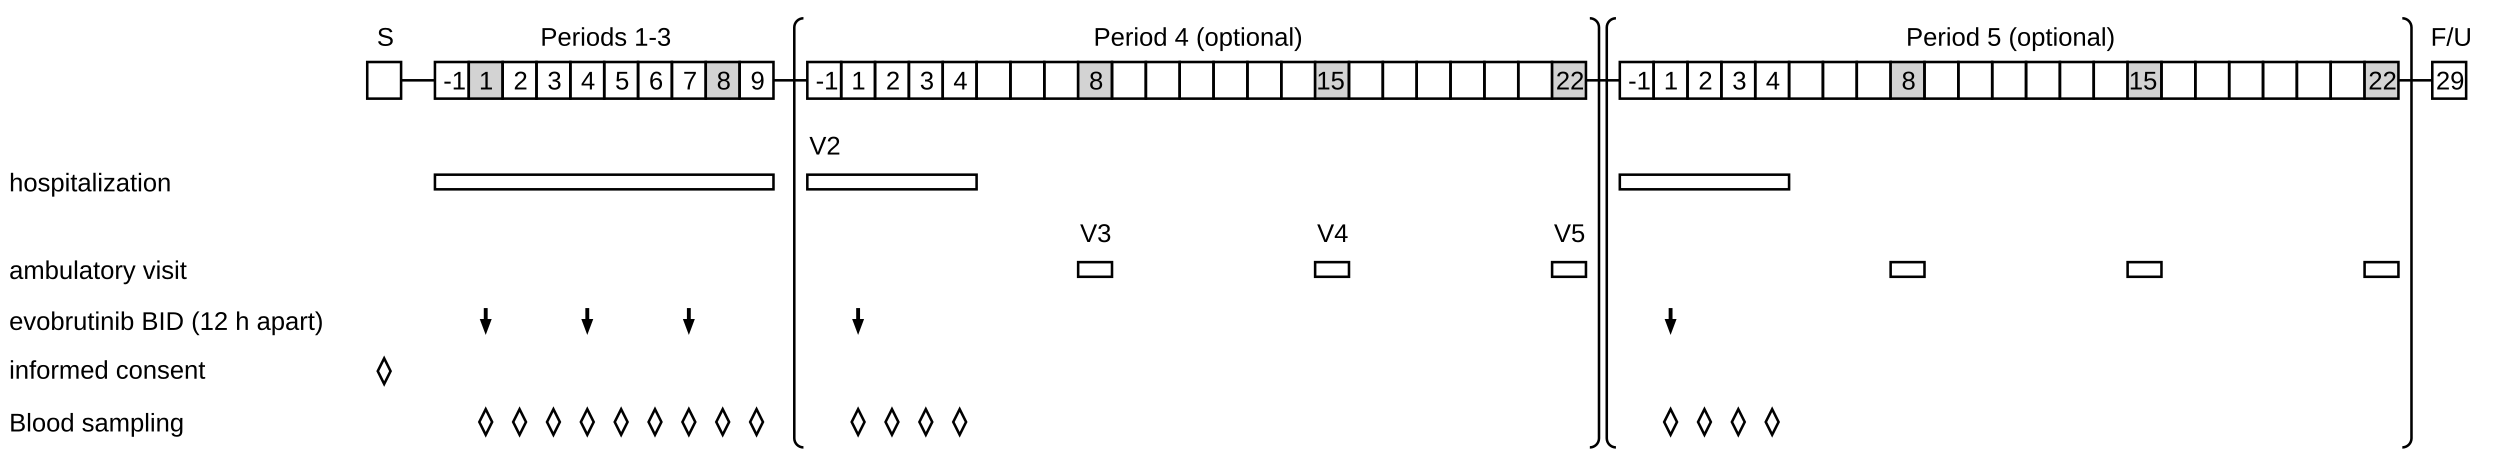
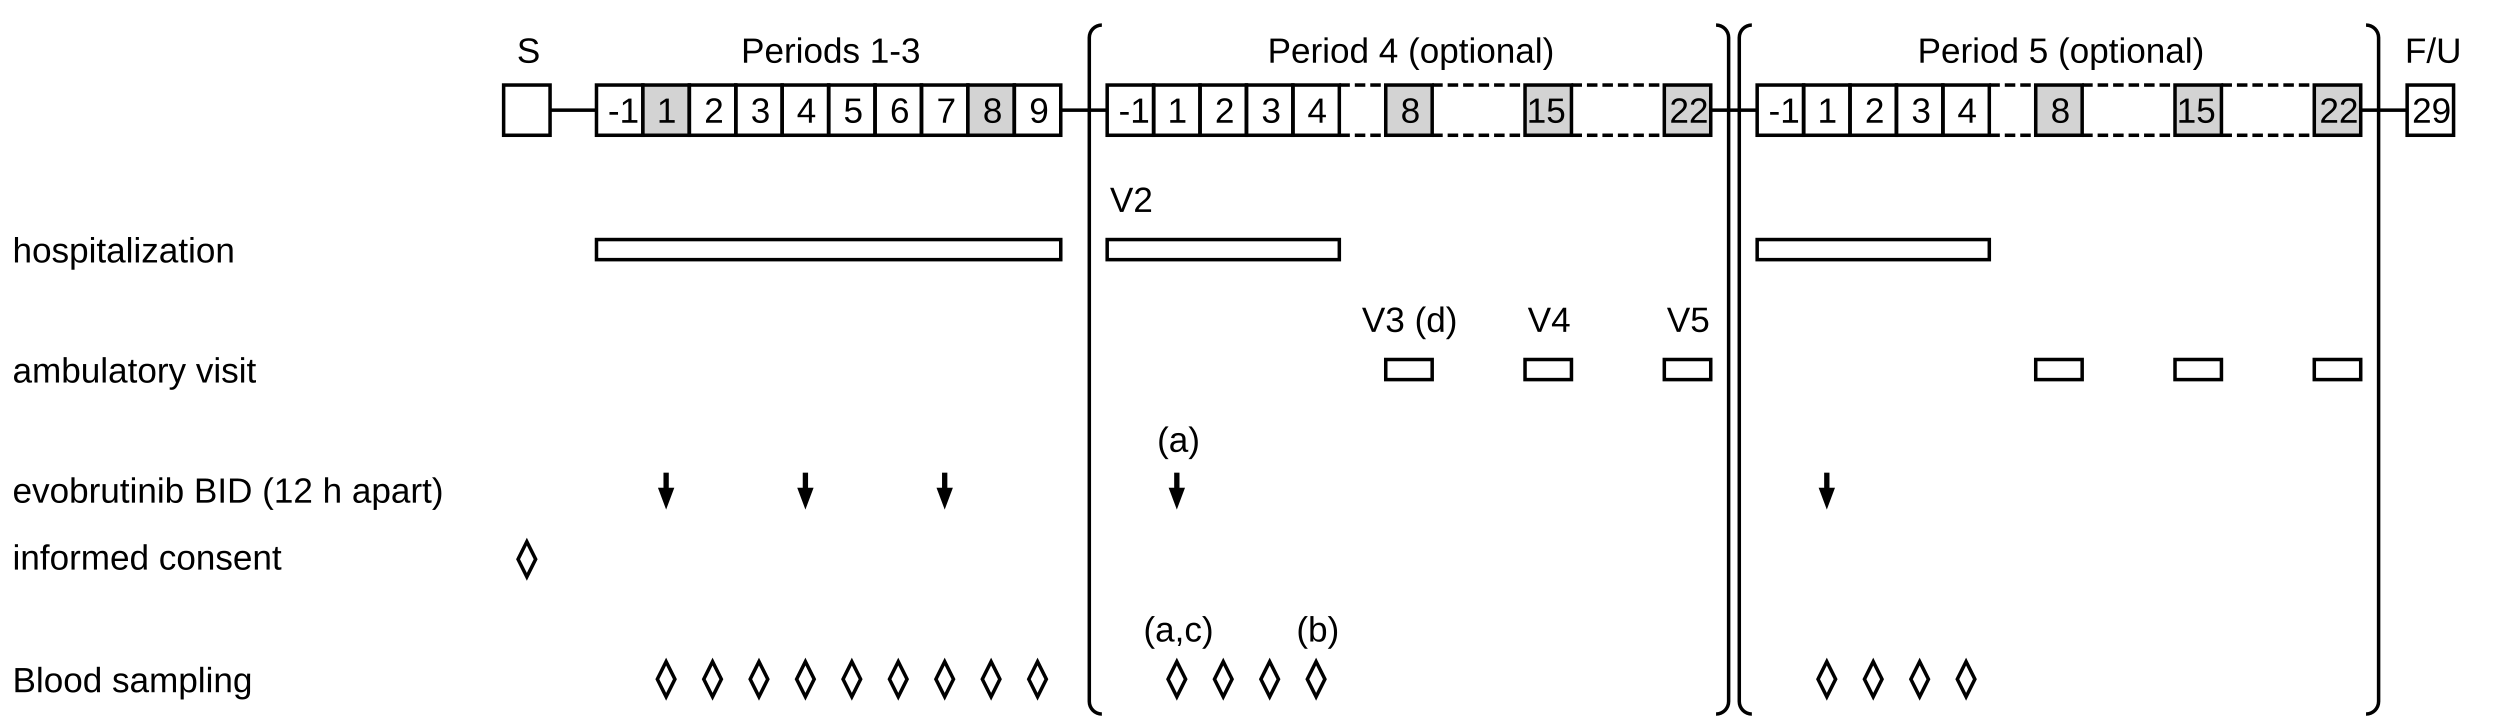
- <svg xmlns="http://www.w3.org/2000/svg" width="1368.06" height="248.72">
+ <svg xmlns="http://www.w3.org/2000/svg" width="997.552" height="288.806">
  <style>text {font-family: Arial; font-size: 14px ;}</style>
-   <path d="M884.273, 10.0 A5.011, 5.011 0 0,0 879.263, 15.011L879.263, 239.82 A5.011, 5.011 0 0,0 884.273 244.831" style="stroke: black; stroke-width:1.4; fill:none" />
-   <path d="M1314.609, 10.0 A5.011, 5.011 0 0,1 1319.62, 15.011L1319.62, 239.82 A5.011, 5.011 0 0,1 1314.609 244.831" style="stroke: black; stroke-width:1.4; fill:none" />
-   <path d="M439.664, 10.0 A5.011, 5.011 0 0,0 434.653, 15.011L434.653, 239.82 A5.011, 5.011 0 0,0 439.664 244.831" style="stroke: black; stroke-width:1.4; fill:none" />
-   <path d="M870.0, 10.0 A5.011, 5.011 0 0,1 875.011, 15.011L875.011, 239.82 A5.011, 5.011 0 0,1 870.0 244.831" style="stroke: black; stroke-width:1.4; fill:none" />
+   <path d="M699.02, 10.0 A5.011, 5.011 0 0,0 694.009, 15.011L694.009, 279.906 A5.011, 5.011 0 0,0 699.02 284.917" style="stroke: black; stroke-width:1.4; fill:none" />
+   <path d="M944.102, 10.0 A5.011, 5.011 0 0,1 949.112, 15.011L949.112, 279.906 A5.011, 5.011 0 0,1 944.102 284.917" style="stroke: black; stroke-width:1.4; fill:none" />
+   <path d="M439.664, 10.0 A5.011, 5.011 0 0,0 434.653, 15.011L434.653, 279.906 A5.011, 5.011 0 0,0 439.664 284.917" style="stroke: black; stroke-width:1.4; fill:none" />
+   <path d="M684.746, 10.0 A5.011, 5.011 0 0,1 689.757, 15.011L689.757, 279.906 A5.011, 5.011 0 0,1 684.746 284.917" style="stroke: black; stroke-width:1.4; fill:none" />
  <text x="206.234" y="25.032">S</text>
  <text x="295.699" y="25.032">Periods 1-3</text>
-   <text x="598.425" y="25.032">Period 4 (optional)</text>
-   <text x="1043.035" y="25.032">Period 5 (optional)</text>
-   <text x="1330.134" y="25.032">F/U</text>
+   <text x="505.798" y="25.032">Period 4 (optional)</text>
+   <text x="765.154" y="25.032">Period 5 (optional)</text>
+   <text x="959.626" y="25.032">F/U</text>
  <rect x="200.96" y="33.932" width="18.525" height="20.043" style="stroke:black;  stroke-width:1.4; fill:none;" />
  <text x="210.223" y="48.964" />
  <line x1="219.485" y1="43.953" x2="238.011" y2="43.953" style="stroke:black; stroke-width:1.4; " />
  <rect x="238.011" y="33.932" width="18.525" height="20.043" style="stroke:black;  stroke-width:1.4; fill:none;" />
  <text x="242.557" y="48.964">-1</text>
  <rect x="256.536" y="33.932" width="18.525" height="20.043" style="stroke:black;  stroke-width:0; fill:lightgray;" />
  <rect x="256.536" y="33.932" width="18.525" height="20.043" style="stroke:black;  stroke-width:1.4; fill:none;" />
  <text x="262.107" y="48.964">1</text>
  <rect x="275.062" y="33.932" width="18.525" height="20.043" style="stroke:black;  stroke-width:1.4; fill:none;" />
  <text x="281.005" y="48.964">2</text>
  <rect x="293.587" y="33.932" width="18.525" height="20.043" style="stroke:black;  stroke-width:1.4; fill:none;" />
  <text x="299.568" y="48.964">3</text>
  <rect x="312.112" y="33.932" width="18.525" height="20.043" style="stroke:black;  stroke-width:1.4; fill:none;" />
  <text x="317.909" y="48.964">4</text>
  <rect x="330.638" y="33.932" width="18.525" height="20.043" style="stroke:black;  stroke-width:1.4; fill:none;" />
  <text x="336.578" y="48.964">5</text>
  <rect x="349.163" y="33.932" width="18.525" height="20.043" style="stroke:black;  stroke-width:1.4; fill:none;" />
  <text x="355.117" y="48.964">6</text>
  <rect x="367.688" y="33.932" width="18.525" height="20.043" style="stroke:black;  stroke-width:1.4; fill:none;" />
  <text x="373.708" y="48.964">7</text>
  <rect x="386.214" y="33.932" width="18.525" height="20.043" style="stroke:black;  stroke-width:0; fill:lightgray;" />
  <rect x="386.214" y="33.932" width="18.525" height="20.043" style="stroke:black;  stroke-width:1.4; fill:none;" />
  <text x="392.175" y="48.964">8</text>
  <rect x="404.739" y="33.932" width="18.525" height="20.043" style="stroke:black;  stroke-width:1.4; fill:none;" />
  <text x="410.707" y="48.964">9</text>
  <line x1="423.265" y1="43.953" x2="441.79" y2="43.953" style="stroke:black; stroke-width:1.4; " />
  <rect x="441.79" y="33.932" width="18.525" height="20.043" style="stroke:black;  stroke-width:1.4; fill:none;" />
  <text x="446.336" y="48.964">-1</text>
  <rect x="460.315" y="33.932" width="18.525" height="20.043" style="stroke:black;  stroke-width:1.4; fill:none;" />
  <text x="465.887" y="48.964">1</text>
  <rect x="478.841" y="33.932" width="18.525" height="20.043" style="stroke:black;  stroke-width:1.4; fill:none;" />
  <text x="484.785" y="48.964">2</text>
  <rect x="497.366" y="33.932" width="18.525" height="20.043" style="stroke:black;  stroke-width:1.4; fill:none;" />
  <text x="503.348" y="48.964">3</text>
  <rect x="515.892" y="33.932" width="18.525" height="20.043" style="stroke:black;  stroke-width:1.4; fill:none;" />
  <text x="521.688" y="48.964">4</text>
-   <rect x="534.417" y="33.932" width="18.525" height="20.043" style="stroke:black;  stroke-width:1.4; fill:none;" />
+   <line x1="534.417" y1="33.932" x2="540.592" y2="33.932" style="stroke:black; stroke-width:1.4; stroke-dasharray: 4.2 4.2" />
+   <line x1="534.417" y1="53.975" x2="540.592" y2="53.975" style="stroke:black; stroke-width:1.4; stroke-dasharray: 4.2 4.2" />
+   <text x="537.505" y="48.964" />
+   <line x1="540.592" y1="33.932" x2="546.767" y2="33.932" style="stroke:black; stroke-width:1.4; stroke-dasharray: 4.2 4.2" />
+   <line x1="540.592" y1="53.975" x2="546.767" y2="53.975" style="stroke:black; stroke-width:1.4; stroke-dasharray: 4.2 4.2" />
  <text x="543.68" y="48.964" />
+   <line x1="546.767" y1="33.932" x2="552.942" y2="33.932" style="stroke:black; stroke-width:1.4; stroke-dasharray: 4.2 4.2" />
+   <line x1="546.767" y1="53.975" x2="552.942" y2="53.975" style="stroke:black; stroke-width:1.4; stroke-dasharray: 4.2 4.2" />
+   <text x="549.855" y="48.964" />
+   <rect x="552.942" y="33.932" width="18.525" height="20.043" style="stroke:black;  stroke-width:0; fill:lightgray;" />
  <rect x="552.942" y="33.932" width="18.525" height="20.043" style="stroke:black;  stroke-width:1.4; fill:none;" />
-   <text x="562.205" y="48.964" />
-   <rect x="571.468" y="33.932" width="18.525" height="20.043" style="stroke:black;  stroke-width:1.4; fill:none;" />
+   <text x="558.903" y="48.964">8</text>
+   <line x1="571.468" y1="33.932" x2="577.643" y2="33.932" style="stroke:black; stroke-width:1.4; stroke-dasharray: 4.2 4.2" />
+   <line x1="571.468" y1="53.975" x2="577.643" y2="53.975" style="stroke:black; stroke-width:1.4; stroke-dasharray: 4.2 4.2" />
+   <text x="574.555" y="48.964" />
+   <line x1="577.643" y1="33.932" x2="583.818" y2="33.932" style="stroke:black; stroke-width:1.4; stroke-dasharray: 4.2 4.2" />
+   <line x1="577.643" y1="53.975" x2="583.818" y2="53.975" style="stroke:black; stroke-width:1.4; stroke-dasharray: 4.2 4.2" />
  <text x="580.73" y="48.964" />
-   <rect x="589.993" y="33.932" width="18.525" height="20.043" style="stroke:black;  stroke-width:0; fill:lightgray;" />
-   <rect x="589.993" y="33.932" width="18.525" height="20.043" style="stroke:black;  stroke-width:1.4; fill:none;" />
-   <text x="595.954" y="48.964">8</text>
+   <line x1="583.818" y1="33.932" x2="589.993" y2="33.932" style="stroke:black; stroke-width:1.4; stroke-dasharray: 4.2 4.2" />
+   <line x1="583.818" y1="53.975" x2="589.993" y2="53.975" style="stroke:black; stroke-width:1.4; stroke-dasharray: 4.2 4.2" />
+   <text x="586.906" y="48.964" />
+   <line x1="589.993" y1="33.932" x2="596.168" y2="33.932" style="stroke:black; stroke-width:1.4; stroke-dasharray: 4.2 4.2" />
+   <line x1="589.993" y1="53.975" x2="596.168" y2="53.975" style="stroke:black; stroke-width:1.4; stroke-dasharray: 4.2 4.2" />
+   <text x="593.081" y="48.964" />
+   <line x1="596.168" y1="33.932" x2="602.343" y2="33.932" style="stroke:black; stroke-width:1.4; stroke-dasharray: 4.2 4.2" />
+   <line x1="596.168" y1="53.975" x2="602.343" y2="53.975" style="stroke:black; stroke-width:1.4; stroke-dasharray: 4.2 4.2" />
+   <text x="599.256" y="48.964" />
+   <line x1="602.343" y1="33.932" x2="608.519" y2="33.932" style="stroke:black; stroke-width:1.4; stroke-dasharray: 4.2 4.2" />
+   <line x1="602.343" y1="53.975" x2="608.519" y2="53.975" style="stroke:black; stroke-width:1.4; stroke-dasharray: 4.2 4.2" />
+   <text x="605.431" y="48.964" />
+   <rect x="608.519" y="33.932" width="18.525" height="20.043" style="stroke:black;  stroke-width:0; fill:lightgray;" />
  <rect x="608.519" y="33.932" width="18.525" height="20.043" style="stroke:black;  stroke-width:1.4; fill:none;" />
-   <text x="617.781" y="48.964" />
-   <rect x="627.044" y="33.932" width="18.525" height="20.043" style="stroke:black;  stroke-width:1.4; fill:none;" />
+   <text x="609.192" y="48.964">15</text>
+   <line x1="627.044" y1="33.932" x2="633.219" y2="33.932" style="stroke:black; stroke-width:1.4; stroke-dasharray: 4.2 4.2" />
+   <line x1="627.044" y1="53.975" x2="633.219" y2="53.975" style="stroke:black; stroke-width:1.4; stroke-dasharray: 4.2 4.2" />
+   <text x="630.132" y="48.964" />
+   <line x1="633.219" y1="33.932" x2="639.394" y2="33.932" style="stroke:black; stroke-width:1.4; stroke-dasharray: 4.2 4.2" />
+   <line x1="633.219" y1="53.975" x2="639.394" y2="53.975" style="stroke:black; stroke-width:1.4; stroke-dasharray: 4.2 4.2" />
  <text x="636.307" y="48.964" />
-   <rect x="645.569" y="33.932" width="18.525" height="20.043" style="stroke:black;  stroke-width:1.4; fill:none;" />
+   <line x1="639.394" y1="33.932" x2="645.569" y2="33.932" style="stroke:black; stroke-width:1.4; stroke-dasharray: 4.2 4.2" />
+   <line x1="639.394" y1="53.975" x2="645.569" y2="53.975" style="stroke:black; stroke-width:1.4; stroke-dasharray: 4.2 4.2" />
+   <text x="642.482" y="48.964" />
+   <line x1="645.569" y1="33.932" x2="651.744" y2="33.932" style="stroke:black; stroke-width:1.4; stroke-dasharray: 4.2 4.2" />
+   <line x1="645.569" y1="53.975" x2="651.744" y2="53.975" style="stroke:black; stroke-width:1.4; stroke-dasharray: 4.2 4.2" />
+   <text x="648.657" y="48.964" />
+   <line x1="651.744" y1="33.932" x2="657.92" y2="33.932" style="stroke:black; stroke-width:1.4; stroke-dasharray: 4.2 4.2" />
+   <line x1="651.744" y1="53.975" x2="657.92" y2="53.975" style="stroke:black; stroke-width:1.4; stroke-dasharray: 4.2 4.2" />
  <text x="654.832" y="48.964" />
+   <line x1="657.92" y1="33.932" x2="664.095" y2="33.932" style="stroke:black; stroke-width:1.4; stroke-dasharray: 4.2 4.2" />
+   <line x1="657.92" y1="53.975" x2="664.095" y2="53.975" style="stroke:black; stroke-width:1.4; stroke-dasharray: 4.2 4.2" />
+   <text x="661.007" y="48.964" />
+   <rect x="664.095" y="33.932" width="18.525" height="20.043" style="stroke:black;  stroke-width:0; fill:lightgray;" />
  <rect x="664.095" y="33.932" width="18.525" height="20.043" style="stroke:black;  stroke-width:1.4; fill:none;" />
-   <text x="673.357" y="48.964" />
-   <rect x="682.62" y="33.932" width="18.525" height="20.043" style="stroke:black;  stroke-width:1.4; fill:none;" />
-   <text x="691.883" y="48.964" />
+   <text x="666.146" y="48.964">22</text>
+   <line x1="682.62" y1="43.953" x2="701.146" y2="43.953" style="stroke:black; stroke-width:1.4; " />
  <rect x="701.146" y="33.932" width="18.525" height="20.043" style="stroke:black;  stroke-width:1.4; fill:none;" />
-   <text x="710.408" y="48.964" />
-   <rect x="719.671" y="33.932" width="18.525" height="20.043" style="stroke:black;  stroke-width:0; fill:lightgray;" />
+   <text x="705.691" y="48.964">-1</text>
  <rect x="719.671" y="33.932" width="18.525" height="20.043" style="stroke:black;  stroke-width:1.4; fill:none;" />
-   <text x="720.344" y="48.964">15</text>
+   <text x="725.242" y="48.964">1</text>
  <rect x="738.196" y="33.932" width="18.525" height="20.043" style="stroke:black;  stroke-width:1.4; fill:none;" />
-   <text x="747.459" y="48.964" />
+   <text x="744.14" y="48.964">2</text>
  <rect x="756.722" y="33.932" width="18.525" height="20.043" style="stroke:black;  stroke-width:1.4; fill:none;" />
-   <text x="765.984" y="48.964" />
+   <text x="762.703" y="48.964">3</text>
  <rect x="775.247" y="33.932" width="18.525" height="20.043" style="stroke:black;  stroke-width:1.4; fill:none;" />
-   <text x="784.51" y="48.964" />
-   <rect x="793.772" y="33.932" width="18.525" height="20.043" style="stroke:black;  stroke-width:1.4; fill:none;" />
+   <text x="781.044" y="48.964">4</text>
+   <line x1="793.772" y1="33.932" x2="799.948" y2="33.932" style="stroke:black; stroke-width:1.4; stroke-dasharray: 4.2 4.2" />
+   <line x1="793.772" y1="53.975" x2="799.948" y2="53.975" style="stroke:black; stroke-width:1.4; stroke-dasharray: 4.2 4.2" />
+   <text x="796.86" y="48.964" />
+   <line x1="799.948" y1="33.932" x2="806.123" y2="33.932" style="stroke:black; stroke-width:1.4; stroke-dasharray: 4.2 4.2" />
+   <line x1="799.948" y1="53.975" x2="806.123" y2="53.975" style="stroke:black; stroke-width:1.4; stroke-dasharray: 4.2 4.2" />
  <text x="803.035" y="48.964" />
+   <line x1="806.123" y1="33.932" x2="812.298" y2="33.932" style="stroke:black; stroke-width:1.4; stroke-dasharray: 4.2 4.2" />
+   <line x1="806.123" y1="53.975" x2="812.298" y2="53.975" style="stroke:black; stroke-width:1.4; stroke-dasharray: 4.2 4.2" />
+   <text x="809.21" y="48.964" />
+   <rect x="812.298" y="33.932" width="18.525" height="20.043" style="stroke:black;  stroke-width:0; fill:lightgray;" />
  <rect x="812.298" y="33.932" width="18.525" height="20.043" style="stroke:black;  stroke-width:1.4; fill:none;" />
-   <text x="821.561" y="48.964" />
-   <rect x="830.823" y="33.932" width="18.525" height="20.043" style="stroke:black;  stroke-width:1.4; fill:none;" />
+   <text x="818.259" y="48.964">8</text>
+   <line x1="830.823" y1="33.932" x2="836.998" y2="33.932" style="stroke:black; stroke-width:1.4; stroke-dasharray: 4.2 4.2" />
+   <line x1="830.823" y1="53.975" x2="836.998" y2="53.975" style="stroke:black; stroke-width:1.4; stroke-dasharray: 4.2 4.2" />
+   <text x="833.911" y="48.964" />
+   <line x1="836.998" y1="33.932" x2="843.174" y2="33.932" style="stroke:black; stroke-width:1.4; stroke-dasharray: 4.2 4.2" />
+   <line x1="836.998" y1="53.975" x2="843.174" y2="53.975" style="stroke:black; stroke-width:1.4; stroke-dasharray: 4.2 4.2" />
  <text x="840.086" y="48.964" />
-   <rect x="849.349" y="33.932" width="18.525" height="20.043" style="stroke:black;  stroke-width:0; fill:lightgray;" />
-   <rect x="849.349" y="33.932" width="18.525" height="20.043" style="stroke:black;  stroke-width:1.4; fill:none;" />
-   <text x="851.399" y="48.964">22</text>
-   <line x1="867.874" y1="43.953" x2="886.399" y2="43.953" style="stroke:black; stroke-width:1.4; " />
-   <rect x="886.399" y="33.932" width="18.525" height="20.043" style="stroke:black;  stroke-width:1.4; fill:none;" />
-   <text x="890.945" y="48.964">-1</text>
-   <rect x="904.925" y="33.932" width="18.525" height="20.043" style="stroke:black;  stroke-width:1.4; fill:none;" />
-   <text x="910.496" y="48.964">1</text>
+   <line x1="843.174" y1="33.932" x2="849.349" y2="33.932" style="stroke:black; stroke-width:1.4; stroke-dasharray: 4.2 4.2" />
+   <line x1="843.174" y1="53.975" x2="849.349" y2="53.975" style="stroke:black; stroke-width:1.4; stroke-dasharray: 4.2 4.2" />
+   <text x="846.261" y="48.964" />
+   <line x1="849.349" y1="33.932" x2="855.524" y2="33.932" style="stroke:black; stroke-width:1.4; stroke-dasharray: 4.2 4.2" />
+   <line x1="849.349" y1="53.975" x2="855.524" y2="53.975" style="stroke:black; stroke-width:1.4; stroke-dasharray: 4.2 4.2" />
+   <text x="852.436" y="48.964" />
+   <line x1="855.524" y1="33.932" x2="861.699" y2="33.932" style="stroke:black; stroke-width:1.4; stroke-dasharray: 4.2 4.2" />
+   <line x1="855.524" y1="53.975" x2="861.699" y2="53.975" style="stroke:black; stroke-width:1.4; stroke-dasharray: 4.2 4.2" />
+   <text x="858.611" y="48.964" />
+   <line x1="861.699" y1="33.932" x2="867.874" y2="33.932" style="stroke:black; stroke-width:1.4; stroke-dasharray: 4.2 4.2" />
+   <line x1="861.699" y1="53.975" x2="867.874" y2="53.975" style="stroke:black; stroke-width:1.4; stroke-dasharray: 4.2 4.2" />
+   <text x="864.786" y="48.964" />
+   <rect x="867.874" y="33.932" width="18.525" height="20.043" style="stroke:black;  stroke-width:0; fill:lightgray;" />
+   <rect x="867.874" y="33.932" width="18.525" height="20.043" style="stroke:black;  stroke-width:1.4; fill:none;" />
+   <text x="868.547" y="48.964">15</text>
+   <line x1="886.399" y1="33.932" x2="892.575" y2="33.932" style="stroke:black; stroke-width:1.4; stroke-dasharray: 4.2 4.2" />
+   <line x1="886.399" y1="53.975" x2="892.575" y2="53.975" style="stroke:black; stroke-width:1.4; stroke-dasharray: 4.2 4.2" />
+   <text x="889.487" y="48.964" />
+   <line x1="892.575" y1="33.932" x2="898.75" y2="33.932" style="stroke:black; stroke-width:1.4; stroke-dasharray: 4.2 4.2" />
+   <line x1="892.575" y1="53.975" x2="898.75" y2="53.975" style="stroke:black; stroke-width:1.4; stroke-dasharray: 4.2 4.2" />
+   <text x="895.662" y="48.964" />
+   <line x1="898.75" y1="33.932" x2="904.925" y2="33.932" style="stroke:black; stroke-width:1.4; stroke-dasharray: 4.2 4.2" />
+   <line x1="898.75" y1="53.975" x2="904.925" y2="53.975" style="stroke:black; stroke-width:1.4; stroke-dasharray: 4.2 4.2" />
+   <text x="901.837" y="48.964" />
+   <line x1="904.925" y1="33.932" x2="911.1" y2="33.932" style="stroke:black; stroke-width:1.4; stroke-dasharray: 4.2 4.2" />
+   <line x1="904.925" y1="53.975" x2="911.1" y2="53.975" style="stroke:black; stroke-width:1.4; stroke-dasharray: 4.2 4.2" />
+   <text x="908.012" y="48.964" />
+   <line x1="911.1" y1="33.932" x2="917.275" y2="33.932" style="stroke:black; stroke-width:1.4; stroke-dasharray: 4.2 4.2" />
+   <line x1="911.1" y1="53.975" x2="917.275" y2="53.975" style="stroke:black; stroke-width:1.4; stroke-dasharray: 4.2 4.2" />
+   <text x="914.188" y="48.964" />
+   <line x1="917.275" y1="33.932" x2="923.45" y2="33.932" style="stroke:black; stroke-width:1.4; stroke-dasharray: 4.2 4.2" />
+   <line x1="917.275" y1="53.975" x2="923.45" y2="53.975" style="stroke:black; stroke-width:1.4; stroke-dasharray: 4.2 4.2" />
+   <text x="920.363" y="48.964" />
+   <rect x="923.45" y="33.932" width="18.525" height="20.043" style="stroke:black;  stroke-width:0; fill:lightgray;" />
  <rect x="923.45" y="33.932" width="18.525" height="20.043" style="stroke:black;  stroke-width:1.4; fill:none;" />
-   <text x="929.394" y="48.964">2</text>
-   <rect x="941.976" y="33.932" width="18.525" height="20.043" style="stroke:black;  stroke-width:1.4; fill:none;" />
-   <text x="947.957" y="48.964">3</text>
+   <text x="925.501" y="48.964">22</text>
+   <line x1="941.976" y1="43.953" x2="960.501" y2="43.953" style="stroke:black; stroke-width:1.4; " />
  <rect x="960.501" y="33.932" width="18.525" height="20.043" style="stroke:black;  stroke-width:1.4; fill:none;" />
-   <text x="966.298" y="48.964">4</text>
-   <rect x="979.026" y="33.932" width="18.525" height="20.043" style="stroke:black;  stroke-width:1.4; fill:none;" />
-   <text x="988.289" y="48.964" />
-   <rect x="997.552" y="33.932" width="18.525" height="20.043" style="stroke:black;  stroke-width:1.4; fill:none;" />
-   <text x="1006.814" y="48.964" />
-   <rect x="1016.077" y="33.932" width="18.525" height="20.043" style="stroke:black;  stroke-width:1.4; fill:none;" />
-   <text x="1025.34" y="48.964" />
-   <rect x="1034.603" y="33.932" width="18.525" height="20.043" style="stroke:black;  stroke-width:0; fill:lightgray;" />
-   <rect x="1034.603" y="33.932" width="18.525" height="20.043" style="stroke:black;  stroke-width:1.4; fill:none;" />
-   <text x="1040.563" y="48.964">8</text>
-   <rect x="1053.128" y="33.932" width="18.525" height="20.043" style="stroke:black;  stroke-width:1.4; fill:none;" />
-   <text x="1062.391" y="48.964" />
-   <rect x="1071.653" y="33.932" width="18.525" height="20.043" style="stroke:black;  stroke-width:1.4; fill:none;" />
-   <text x="1080.916" y="48.964" />
-   <rect x="1090.179" y="33.932" width="18.525" height="20.043" style="stroke:black;  stroke-width:1.4; fill:none;" />
-   <text x="1099.441" y="48.964" />
-   <rect x="1108.704" y="33.932" width="18.525" height="20.043" style="stroke:black;  stroke-width:1.4; fill:none;" />
-   <text x="1117.967" y="48.964" />
-   <rect x="1127.229" y="33.932" width="18.525" height="20.043" style="stroke:black;  stroke-width:1.4; fill:none;" />
-   <text x="1136.492" y="48.964" />
-   <rect x="1145.755" y="33.932" width="18.525" height="20.043" style="stroke:black;  stroke-width:1.4; fill:none;" />
-   <text x="1155.018" y="48.964" />
-   <rect x="1164.28" y="33.932" width="18.525" height="20.043" style="stroke:black;  stroke-width:0; fill:lightgray;" />
-   <rect x="1164.28" y="33.932" width="18.525" height="20.043" style="stroke:black;  stroke-width:1.4; fill:none;" />
-   <text x="1164.954" y="48.964">15</text>
-   <rect x="1182.806" y="33.932" width="18.525" height="20.043" style="stroke:black;  stroke-width:1.4; fill:none;" />
-   <text x="1192.068" y="48.964" />
-   <rect x="1201.331" y="33.932" width="18.525" height="20.043" style="stroke:black;  stroke-width:1.4; fill:none;" />
-   <text x="1210.594" y="48.964" />
-   <rect x="1219.856" y="33.932" width="18.525" height="20.043" style="stroke:black;  stroke-width:1.4; fill:none;" />
-   <text x="1229.119" y="48.964" />
-   <rect x="1238.382" y="33.932" width="18.525" height="20.043" style="stroke:black;  stroke-width:1.4; fill:none;" />
-   <text x="1247.645" y="48.964" />
-   <rect x="1256.907" y="33.932" width="18.525" height="20.043" style="stroke:black;  stroke-width:1.4; fill:none;" />
-   <text x="1266.17" y="48.964" />
-   <rect x="1275.433" y="33.932" width="18.525" height="20.043" style="stroke:black;  stroke-width:1.4; fill:none;" />
-   <text x="1284.695" y="48.964" />
-   <rect x="1293.958" y="33.932" width="18.525" height="20.043" style="stroke:black;  stroke-width:0; fill:lightgray;" />
-   <rect x="1293.958" y="33.932" width="18.525" height="20.043" style="stroke:black;  stroke-width:1.4; fill:none;" />
-   <text x="1296.009" y="48.964">22</text>
-   <line x1="1312.483" y1="43.953" x2="1331.009" y2="43.953" style="stroke:black; stroke-width:1.4; " />
-   <rect x="1331.009" y="33.932" width="18.525" height="20.043" style="stroke:black;  stroke-width:1.4; fill:none;" />
-   <text x="1332.998" y="48.964">29</text>
+   <text x="962.49" y="48.964">29</text>
  <text x="442.891" y="84.563">V2</text>
  <text x="469.578" y="84.563" />
  <text x="488.104" y="84.563" />
  <text x="506.629" y="84.563" />
  <text x="525.154" y="84.563" />
+   <text x="537.505" y="84.563" />
  <text x="543.68" y="84.563" />
+   <text x="549.855" y="84.563" />
  <text x="562.205" y="84.563" />
+   <text x="574.555" y="84.563" />
  <text x="580.73" y="84.563" />
+   <text x="586.906" y="84.563" />
+   <text x="593.081" y="84.563" />
  <text x="599.256" y="84.563" />
+   <text x="605.431" y="84.563" />
  <text x="617.781" y="84.563" />
+   <text x="630.132" y="84.563" />
  <text x="636.307" y="84.563" />
+   <text x="642.482" y="84.563" />
+   <text x="648.657" y="84.563" />
  <text x="654.832" y="84.563" />
+   <text x="661.007" y="84.563" />
  <text x="673.357" y="84.563" />
-   <text x="691.883" y="84.563" />
-   <text x="710.408" y="84.563" />
-   <text x="728.934" y="84.563" />
-   <text x="747.459" y="84.563" />
-   <text x="765.984" y="84.563" />
-   <text x="784.51" y="84.563" />
-   <text x="803.035" y="84.563" />
-   <text x="821.561" y="84.563" />
-   <text x="840.086" y="84.563" />
-   <text x="858.611" y="84.563" />
  <text x="5" y="104.716">hospitalization</text>
  <rect x="238.011" y="95.586" width="185.254" height="8.017" style="stroke:black;  stroke-width:1.4; fill:none;" />
  <rect x="441.79" y="95.586" width="92.627" height="8.017" style="stroke:black;  stroke-width:1.4; fill:none;" />
-   <rect x="886.399" y="95.586" width="92.627" height="8.017" style="stroke:black;  stroke-width:1.4; fill:none;" />
+   <rect x="701.146" y="95.586" width="92.627" height="8.017" style="stroke:black;  stroke-width:1.4; fill:none;" />
  <text x="451.053" y="132.426" />
  <text x="469.578" y="132.426" />
  <text x="488.104" y="132.426" />
  <text x="506.629" y="132.426" />
  <text x="525.154" y="132.426" />
+   <text x="537.505" y="132.426" />
  <text x="543.68" y="132.426" />
-   <text x="562.205" y="132.426" />
+   <text x="549.855" y="132.426" />
+   <text x="543.427" y="132.426">V3 (d)</text>
+   <text x="574.555" y="132.426" />
  <text x="580.73" y="132.426" />
-   <text x="591.042" y="132.426">V3</text>
-   <text x="617.781" y="132.426" />
+   <text x="586.906" y="132.426" />
+   <text x="593.081" y="132.426" />
+   <text x="599.256" y="132.426" />
+   <text x="605.431" y="132.426" />
+   <text x="609.588" y="132.426">V4</text>
+   <text x="630.132" y="132.426" />
  <text x="636.307" y="132.426" />
+   <text x="642.482" y="132.426" />
+   <text x="648.657" y="132.426" />
  <text x="654.832" y="132.426" />
-   <text x="673.357" y="132.426" />
-   <text x="691.883" y="132.426" />
-   <text x="710.408" y="132.426" />
-   <text x="720.741" y="132.426">V4</text>
-   <text x="747.459" y="132.426" />
-   <text x="765.984" y="132.426" />
-   <text x="784.51" y="132.426" />
-   <text x="803.035" y="132.426" />
-   <text x="821.561" y="132.426" />
-   <text x="840.086" y="132.426" />
-   <text x="850.36" y="132.426">V5</text>
+   <text x="661.007" y="132.426" />
+   <text x="665.106" y="132.426">V5</text>
  <text x="5" y="152.646">ambulatory visit</text>
-   <rect x="589.993" y="143.45" width="18.525" height="8.017" style="stroke:black;  stroke-width:1.4; fill:none;" />
-   <rect x="719.671" y="143.45" width="18.525" height="8.017" style="stroke:black;  stroke-width:1.4; fill:none;" />
-   <rect x="849.349" y="143.45" width="18.525" height="8.017" style="stroke:black;  stroke-width:1.4; fill:none;" />
-   <rect x="1034.603" y="143.45" width="18.525" height="8.017" style="stroke:black;  stroke-width:1.4; fill:none;" />
-   <rect x="1164.28" y="143.45" width="18.525" height="8.017" style="stroke:black;  stroke-width:1.4; fill:none;" />
-   <rect x="1293.958" y="143.45" width="18.525" height="8.017" style="stroke:black;  stroke-width:1.4; fill:none;" />
-   <text x="5" y="180.535">evobrutinib BID (12 h apart)</text>
-   <path d="M265.438, 175.279 L265.438, 169.266 L266.16, 169.266 L266.16, 175.279 L268.054, 175.279 L265.799, 181.292 L263.544, 175.279 L265.438, 175.279 Z" style="stroke: black; fill: black; stroke-width:1.4; " />
-   <path d="M321.014, 175.279 L321.014, 169.266 L321.736, 169.266 L321.736, 175.279 L323.63, 175.279 L321.375, 181.292 L319.12, 175.279 L321.014, 175.279 Z" style="stroke: black; fill: black; stroke-width:1.4; " />
-   <path d="M376.59, 175.279 L376.59, 169.266 L377.312, 169.266 L377.312, 175.279 L379.206, 175.279 L376.951, 181.292 L374.696, 175.279 L376.59, 175.279 Z" style="stroke: black; fill: black; stroke-width:1.4; " />
-   <path d="M469.217, 175.279 L469.217, 169.266 L469.939, 169.266 L469.939, 175.279 L471.833, 175.279 L469.578, 181.292 L467.323, 175.279 L469.217, 175.279 Z" style="stroke: black; fill: black; stroke-width:1.4; " />
-   <path d="M913.827, 175.279 L913.827, 169.266 L914.548, 169.266 L914.548, 175.279 L916.442, 175.279 L914.188, 181.292 L911.933, 175.279 L913.827, 175.279 Z" style="stroke: black; fill: black; stroke-width:1.4; " />
-   <text x="5" y="207.243">informed consent</text>
-   <path d="M206.715, 203.1 L210.223, 196.085 L213.73, 203.1 L210.223, 210.115 L206.715, 203.1 Z" style="stroke: black; fill: none; stroke-width:1.4; " />
-   <text x="5" y="236.108">Blood sampling</text>
-   <path d="M262.291, 230.921 L265.799, 223.906 L269.306, 230.921 L265.799, 237.936 L262.291, 230.921 Z" style="stroke: black; fill: none; stroke-width:1.4; " />
-   <path d="M280.817, 230.921 L284.324, 223.906 L287.832, 230.921 L284.324, 237.936 L280.817, 230.921 Z" style="stroke: black; fill: none; stroke-width:1.4; " />
-   <path d="M299.342, 230.921 L302.85, 223.906 L306.357, 230.921 L302.85, 237.936 L299.342, 230.921 Z" style="stroke: black; fill: none; stroke-width:1.4; " />
-   <path d="M317.867, 230.921 L321.375, 223.906 L324.883, 230.921 L321.375, 237.936 L317.867, 230.921 Z" style="stroke: black; fill: none; stroke-width:1.4; " />
-   <path d="M336.393, 230.921 L339.9, 223.906 L343.408, 230.921 L339.9, 237.936 L336.393, 230.921 Z" style="stroke: black; fill: none; stroke-width:1.4; " />
-   <path d="M354.918, 230.921 L358.426, 223.906 L361.933, 230.921 L358.426, 237.936 L354.918, 230.921 Z" style="stroke: black; fill: none; stroke-width:1.4; " />
-   <path d="M373.444, 230.921 L376.951, 223.906 L380.459, 230.921 L376.951, 237.936 L373.444, 230.921 Z" style="stroke: black; fill: none; stroke-width:1.4; " />
-   <path d="M391.969, 230.921 L395.477, 223.906 L398.984, 230.921 L395.477, 237.936 L391.969, 230.921 Z" style="stroke: black; fill: none; stroke-width:1.4; " />
-   <path d="M410.494, 230.921 L414.002, 223.906 L417.509, 230.921 L414.002, 237.936 L410.494, 230.921 Z" style="stroke: black; fill: none; stroke-width:1.4; " />
-   <path d="M466.071, 230.921 L469.578, 223.906 L473.086, 230.921 L469.578, 237.936 L466.071, 230.921 Z" style="stroke: black; fill: none; stroke-width:1.4; " />
-   <path d="M484.596, 230.921 L488.104, 223.906 L491.611, 230.921 L488.104, 237.936 L484.596, 230.921 Z" style="stroke: black; fill: none; stroke-width:1.4; " />
-   <path d="M503.121, 230.921 L506.629, 223.906 L510.136, 230.921 L506.629, 237.936 L503.121, 230.921 Z" style="stroke: black; fill: none; stroke-width:1.4; " />
-   <path d="M521.647, 230.921 L525.154, 223.906 L528.662, 230.921 L525.154, 237.936 L521.647, 230.921 Z" style="stroke: black; fill: none; stroke-width:1.4; " />
-   <path d="M910.68, 230.921 L914.188, 223.906 L917.695, 230.921 L914.188, 237.936 L910.68, 230.921 Z" style="stroke: black; fill: none; stroke-width:1.4; " />
-   <path d="M929.205, 230.921 L932.713, 223.906 L936.22, 230.921 L932.713, 237.936 L929.205, 230.921 Z" style="stroke: black; fill: none; stroke-width:1.4; " />
-   <path d="M947.731, 230.921 L951.238, 223.906 L954.746, 230.921 L951.238, 237.936 L947.731, 230.921 Z" style="stroke: black; fill: none; stroke-width:1.4; " />
-   <path d="M966.256, 230.921 L969.764, 223.906 L973.271, 230.921 L969.764, 237.936 L966.256, 230.921 Z" style="stroke: black; fill: none; stroke-width:1.4; " />
+   <rect x="552.942" y="143.45" width="18.525" height="8.017" style="stroke:black;  stroke-width:1.4; fill:none;" />
+   <rect x="608.519" y="143.45" width="18.525" height="8.017" style="stroke:black;  stroke-width:1.4; fill:none;" />
+   <rect x="664.095" y="143.45" width="18.525" height="8.017" style="stroke:black;  stroke-width:1.4; fill:none;" />
+   <rect x="812.298" y="143.45" width="18.525" height="8.017" style="stroke:black;  stroke-width:1.4; fill:none;" />
+   <rect x="867.874" y="143.45" width="18.525" height="8.017" style="stroke:black;  stroke-width:1.4; fill:none;" />
+   <rect x="923.45" y="143.45" width="18.525" height="8.017" style="stroke:black;  stroke-width:1.4; fill:none;" />
+   <text x="451.053" y="180.29" />
+   <text x="461.7" y="180.29"> (a)</text>
+   <text x="488.104" y="180.29" />
+   <text x="506.629" y="180.29" />
+   <text x="525.154" y="180.29" />
+   <text x="537.505" y="180.29" />
+   <text x="543.68" y="180.29" />
+   <text x="549.855" y="180.29" />
+   <text x="562.205" y="180.29" />
+   <text x="574.555" y="180.29" />
+   <text x="580.73" y="180.29" />
+   <text x="586.906" y="180.29" />
+   <text x="593.081" y="180.29" />
+   <text x="599.256" y="180.29" />
+   <text x="605.431" y="180.29" />
+   <text x="617.781" y="180.29" />
+   <text x="630.132" y="180.29" />
+   <text x="636.307" y="180.29" />
+   <text x="642.482" y="180.29" />
+   <text x="648.657" y="180.29" />
+   <text x="654.832" y="180.29" />
+   <text x="661.007" y="180.29" />
+   <text x="673.357" y="180.29" />
+   <text x="5" y="200.578">evobrutinib BID (12 h apart)</text>
+   <path d="M265.438, 195.322 L265.438, 189.309 L266.16, 189.309 L266.16, 195.322 L268.054, 195.322 L265.799, 201.335 L263.544, 195.322 L265.438, 195.322 Z" style="stroke: black; fill: black; stroke-width:1.4; " />
+   <path d="M321.014, 195.322 L321.014, 189.309 L321.736, 189.309 L321.736, 195.322 L323.63, 195.322 L321.375, 201.335 L319.12, 195.322 L321.014, 195.322 Z" style="stroke: black; fill: black; stroke-width:1.4; " />
+   <path d="M376.59, 195.322 L376.59, 189.309 L377.312, 189.309 L377.312, 195.322 L379.206, 195.322 L376.951, 201.335 L374.696, 195.322 L376.59, 195.322 Z" style="stroke: black; fill: black; stroke-width:1.4; " />
+   <path d="M469.217, 195.322 L469.217, 189.309 L469.939, 189.309 L469.939, 195.322 L471.833, 195.322 L469.578, 201.335 L467.323, 195.322 L469.217, 195.322 Z" style="stroke: black; fill: black; stroke-width:1.4; " />
+   <path d="M728.573, 195.322 L728.573, 189.309 L729.294, 189.309 L729.294, 195.322 L731.188, 195.322 L728.934, 201.335 L726.679, 195.322 L728.573, 195.322 Z" style="stroke: black; fill: black; stroke-width:1.4; " />
+   <text x="5" y="227.286">informed consent</text>
+   <path d="M206.715, 223.143 L210.223, 216.128 L213.73, 223.143 L210.223, 230.158 L206.715, 223.143 Z" style="stroke: black; fill: none; stroke-width:1.4; " />
+   <text x="451.053" y="255.975" />
+   <text x="456.255" y="255.975"> (a,c)</text>
+   <text x="488.104" y="255.975" />
+   <text x="506.629" y="255.975" />
+   <text x="517.276" y="255.975"> (b)</text>
+   <text x="537.505" y="255.975" />
+   <text x="543.68" y="255.975" />
+   <text x="549.855" y="255.975" />
+   <text x="562.205" y="255.975" />
+   <text x="574.555" y="255.975" />
+   <text x="580.73" y="255.975" />
+   <text x="586.906" y="255.975" />
+   <text x="593.081" y="255.975" />
+   <text x="599.256" y="255.975" />
+   <text x="605.431" y="255.975" />
+   <text x="617.781" y="255.975" />
+   <text x="630.132" y="255.975" />
+   <text x="636.307" y="255.975" />
+   <text x="642.482" y="255.975" />
+   <text x="648.657" y="255.975" />
+   <text x="654.832" y="255.975" />
+   <text x="661.007" y="255.975" />
+   <text x="673.357" y="255.975" />
+   <text x="5" y="276.194">Blood sampling</text>
+   <path d="M262.291, 271.007 L265.799, 263.992 L269.306, 271.007 L265.799, 278.022 L262.291, 271.007 Z" style="stroke: black; fill: none; stroke-width:1.4; " />
+   <path d="M280.817, 271.007 L284.324, 263.992 L287.832, 271.007 L284.324, 278.022 L280.817, 271.007 Z" style="stroke: black; fill: none; stroke-width:1.4; " />
+   <path d="M299.342, 271.007 L302.85, 263.992 L306.357, 271.007 L302.85, 278.022 L299.342, 271.007 Z" style="stroke: black; fill: none; stroke-width:1.4; " />
+   <path d="M317.867, 271.007 L321.375, 263.992 L324.883, 271.007 L321.375, 278.022 L317.867, 271.007 Z" style="stroke: black; fill: none; stroke-width:1.4; " />
+   <path d="M336.393, 271.007 L339.9, 263.992 L343.408, 271.007 L339.9, 278.022 L336.393, 271.007 Z" style="stroke: black; fill: none; stroke-width:1.4; " />
+   <path d="M354.918, 271.007 L358.426, 263.992 L361.933, 271.007 L358.426, 278.022 L354.918, 271.007 Z" style="stroke: black; fill: none; stroke-width:1.4; " />
+   <path d="M373.444, 271.007 L376.951, 263.992 L380.459, 271.007 L376.951, 278.022 L373.444, 271.007 Z" style="stroke: black; fill: none; stroke-width:1.4; " />
+   <path d="M391.969, 271.007 L395.477, 263.992 L398.984, 271.007 L395.477, 278.022 L391.969, 271.007 Z" style="stroke: black; fill: none; stroke-width:1.4; " />
+   <path d="M410.494, 271.007 L414.002, 263.992 L417.509, 271.007 L414.002, 278.022 L410.494, 271.007 Z" style="stroke: black; fill: none; stroke-width:1.4; " />
+   <path d="M466.071, 271.007 L469.578, 263.992 L473.086, 271.007 L469.578, 278.022 L466.071, 271.007 Z" style="stroke: black; fill: none; stroke-width:1.4; " />
+   <path d="M484.596, 271.007 L488.104, 263.992 L491.611, 271.007 L488.104, 278.022 L484.596, 271.007 Z" style="stroke: black; fill: none; stroke-width:1.4; " />
+   <path d="M503.121, 271.007 L506.629, 263.992 L510.136, 271.007 L506.629, 278.022 L503.121, 271.007 Z" style="stroke: black; fill: none; stroke-width:1.4; " />
+   <path d="M521.647, 271.007 L525.154, 263.992 L528.662, 271.007 L525.154, 278.022 L521.647, 271.007 Z" style="stroke: black; fill: none; stroke-width:1.4; " />
+   <path d="M725.426, 271.007 L728.934, 263.992 L732.441, 271.007 L728.934, 278.022 L725.426, 271.007 Z" style="stroke: black; fill: none; stroke-width:1.4; " />
+   <path d="M743.951, 271.007 L747.459, 263.992 L750.967, 271.007 L747.459, 278.022 L743.951, 271.007 Z" style="stroke: black; fill: none; stroke-width:1.4; " />
+   <path d="M762.477, 271.007 L765.984, 263.992 L769.492, 271.007 L765.984, 278.022 L762.477, 271.007 Z" style="stroke: black; fill: none; stroke-width:1.4; " />
+   <path d="M781.002, 271.007 L784.51, 263.992 L788.017, 271.007 L784.51, 278.022 L781.002, 271.007 Z" style="stroke: black; fill: none; stroke-width:1.4; " />
</svg>
